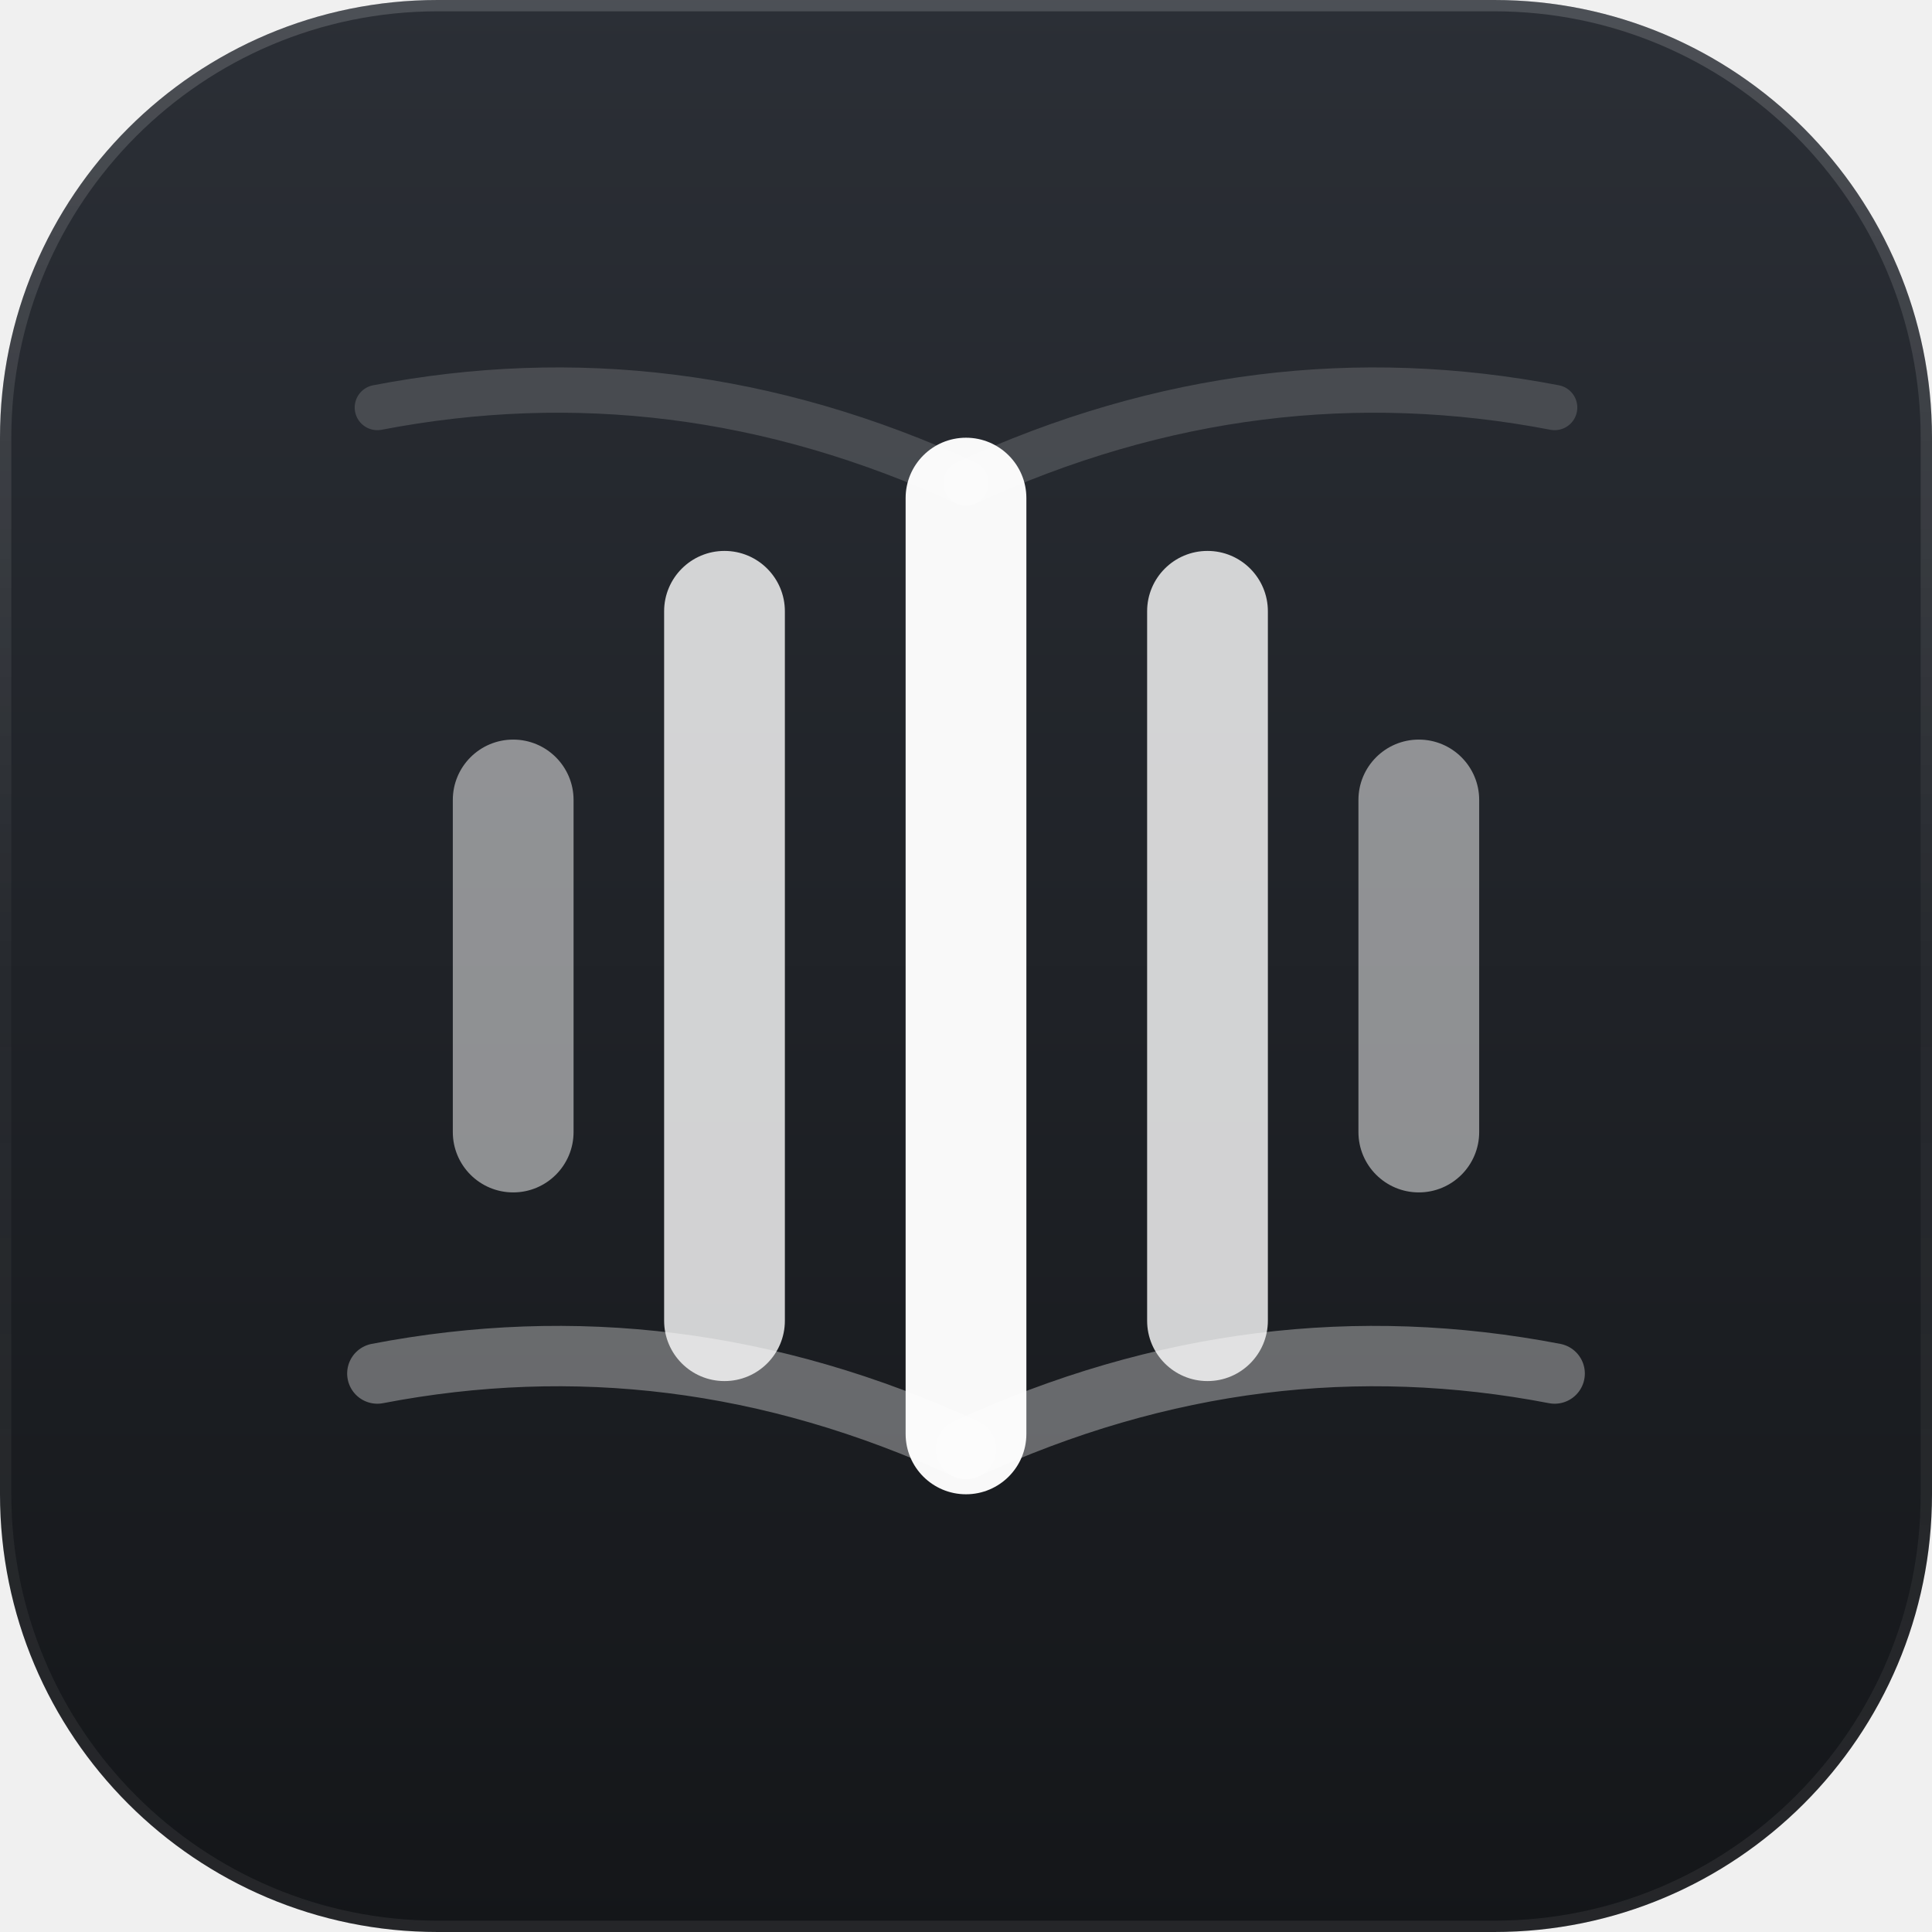
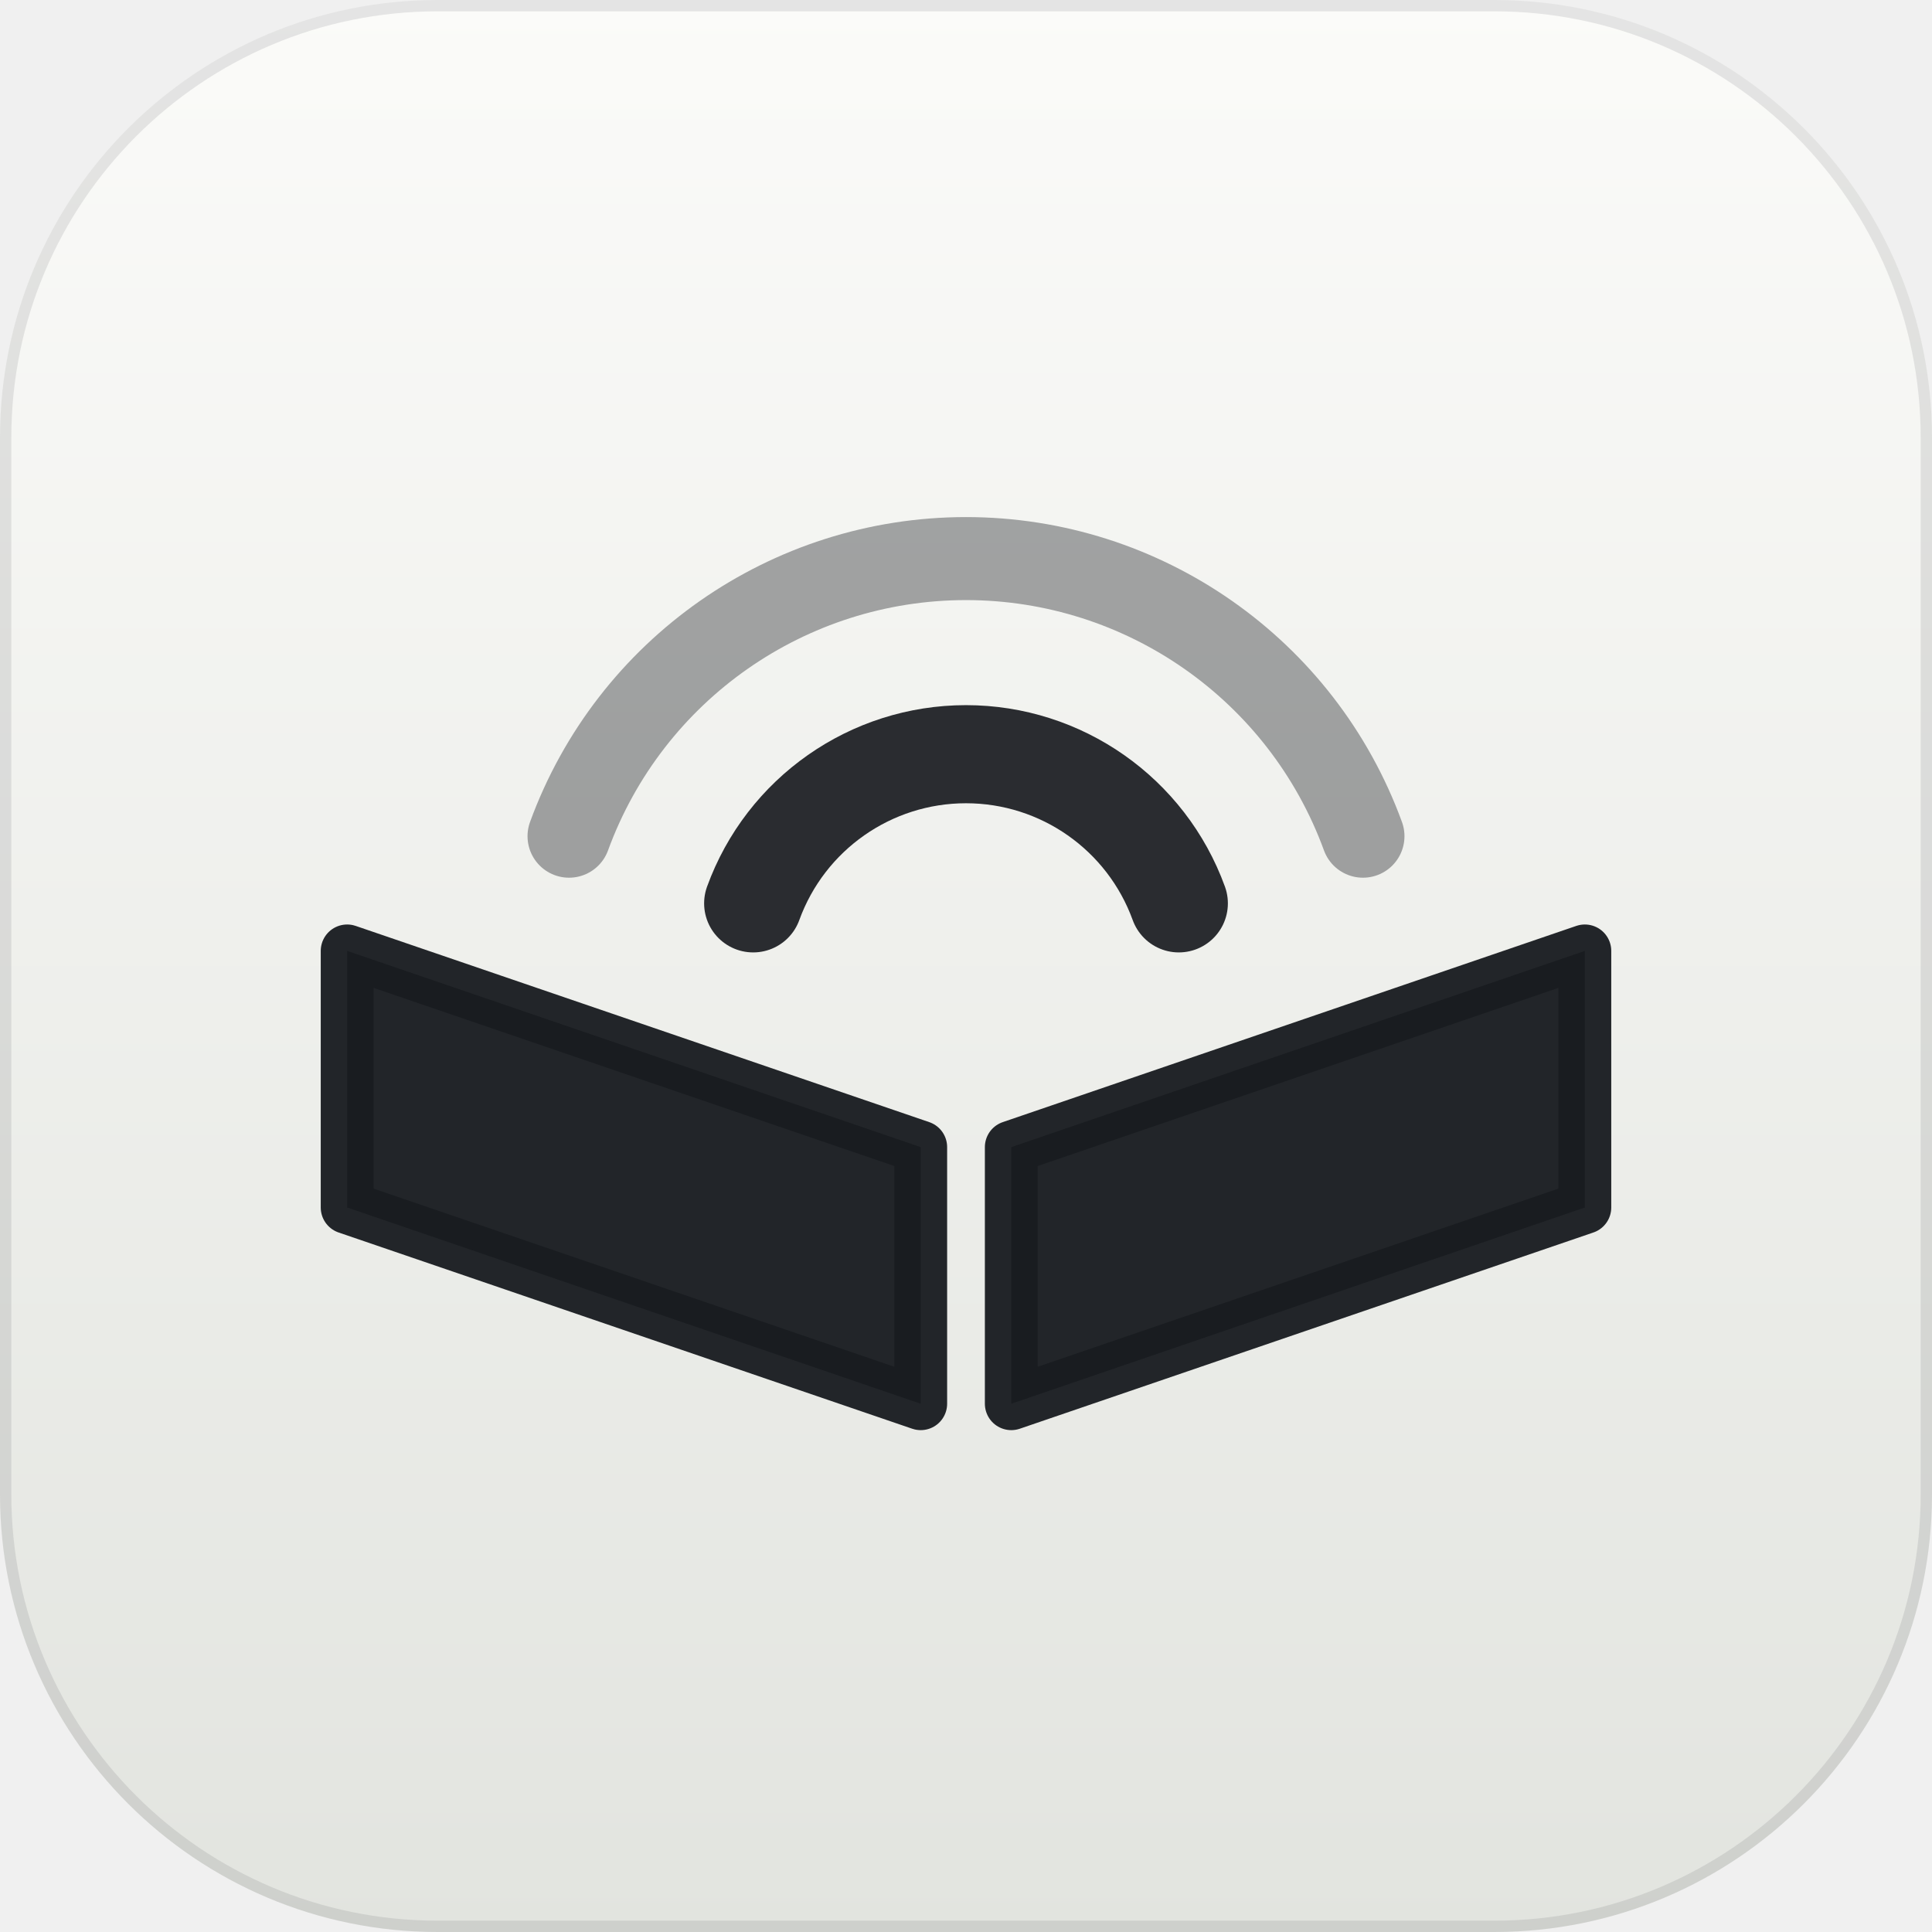
<svg xmlns="http://www.w3.org/2000/svg" viewBox="0 0 256 256" width="256" height="256">
  <defs>
    <linearGradient id="bg" x1="0" y1="0" x2="0" y2="1">
-       <stop offset="0" stop-color="#2b2f36" />
-       <stop offset="1" stop-color="#141619" />
-     </linearGradient>
-     <linearGradient id="rim" x1="0" y1="0" x2="0" y2="1">
-       <stop offset="0" stop-color="#ffffff" stop-opacity="0.16" />
-       <stop offset="0.5" stop-color="#ffffff" stop-opacity="0.03" />
-       <stop offset="1" stop-color="#ffffff" stop-opacity="0.07" />
+       <stop offset="0" stop-color="#fbfbf9" />
+       <stop offset="1" stop-color="#e2e4df" />
    </linearGradient>
  </defs>
  <rect width="256" height="256" rx="58" fill="url(#bg)" />
-   <rect x="0.75" y="0.75" width="254.5" height="254.5" rx="57.25" fill="none" stroke="url(#rim)" stroke-width="1.5" />
-   <g fill="none" stroke="#ffffff" stroke-linecap="round">
-     <path d="M128 192 C 102 180, 76 177, 50 182" stroke-opacity="0.34" stroke-width="8" />
-     <path d="M128 192 C 154 180, 180 177, 206 182" stroke-opacity="0.34" stroke-width="8" />
-     <path d="M128 64 C 102 52, 76 49, 50 54" stroke-opacity="0.16" stroke-width="6" />
-     <path d="M128 64 C 154 52, 180 49, 206 54" stroke-opacity="0.16" stroke-width="6" />
+   <rect x="0.75" y="0.75" width="254.5" height="254.5" rx="57.25" fill="none" stroke="#191c20" stroke-opacity="0.10" stroke-width="1.5" />
+   <g stroke="#191c20" fill="none" stroke-linecap="round">
+     <path d="M99.8 119.7 A30 30 0 0 1 156.2 119.7" stroke-width="13" stroke-opacity="0.92" />
+     <path d="M75.4 110.8 A56 56 0 0 1 180.6 110.8" stroke-width="11" stroke-opacity="0.38" />
  </g>
-   <g fill="#ffffff">
-     <rect x="60" y="98" width="16" height="60" rx="8" fill-opacity="0.50" />
-     <rect x="88" y="73" width="16" height="110" rx="8" fill-opacity="0.80" />
-     <rect x="152" y="73" width="16" height="110" rx="8" fill-opacity="0.80" />
-     <rect x="180" y="98" width="16" height="60" rx="8" fill-opacity="0.50" />
+   <g fill="#191c20" stroke="#191c20" stroke-width="7" stroke-linejoin="round">
+     <path d="M122 186 L 46 160 L 46 126 L 122 152 Z" fill-opacity="0.95" stroke-opacity="0.95" />
+     <path d="M134 186 L 210 160 L 210 126 L 134 152 Z" fill-opacity="0.95" stroke-opacity="0.95" />
  </g>
-   <rect x="120" y="58" width="16" height="140" rx="8" fill="#ffffff" fill-opacity="0.97" />
</svg>
